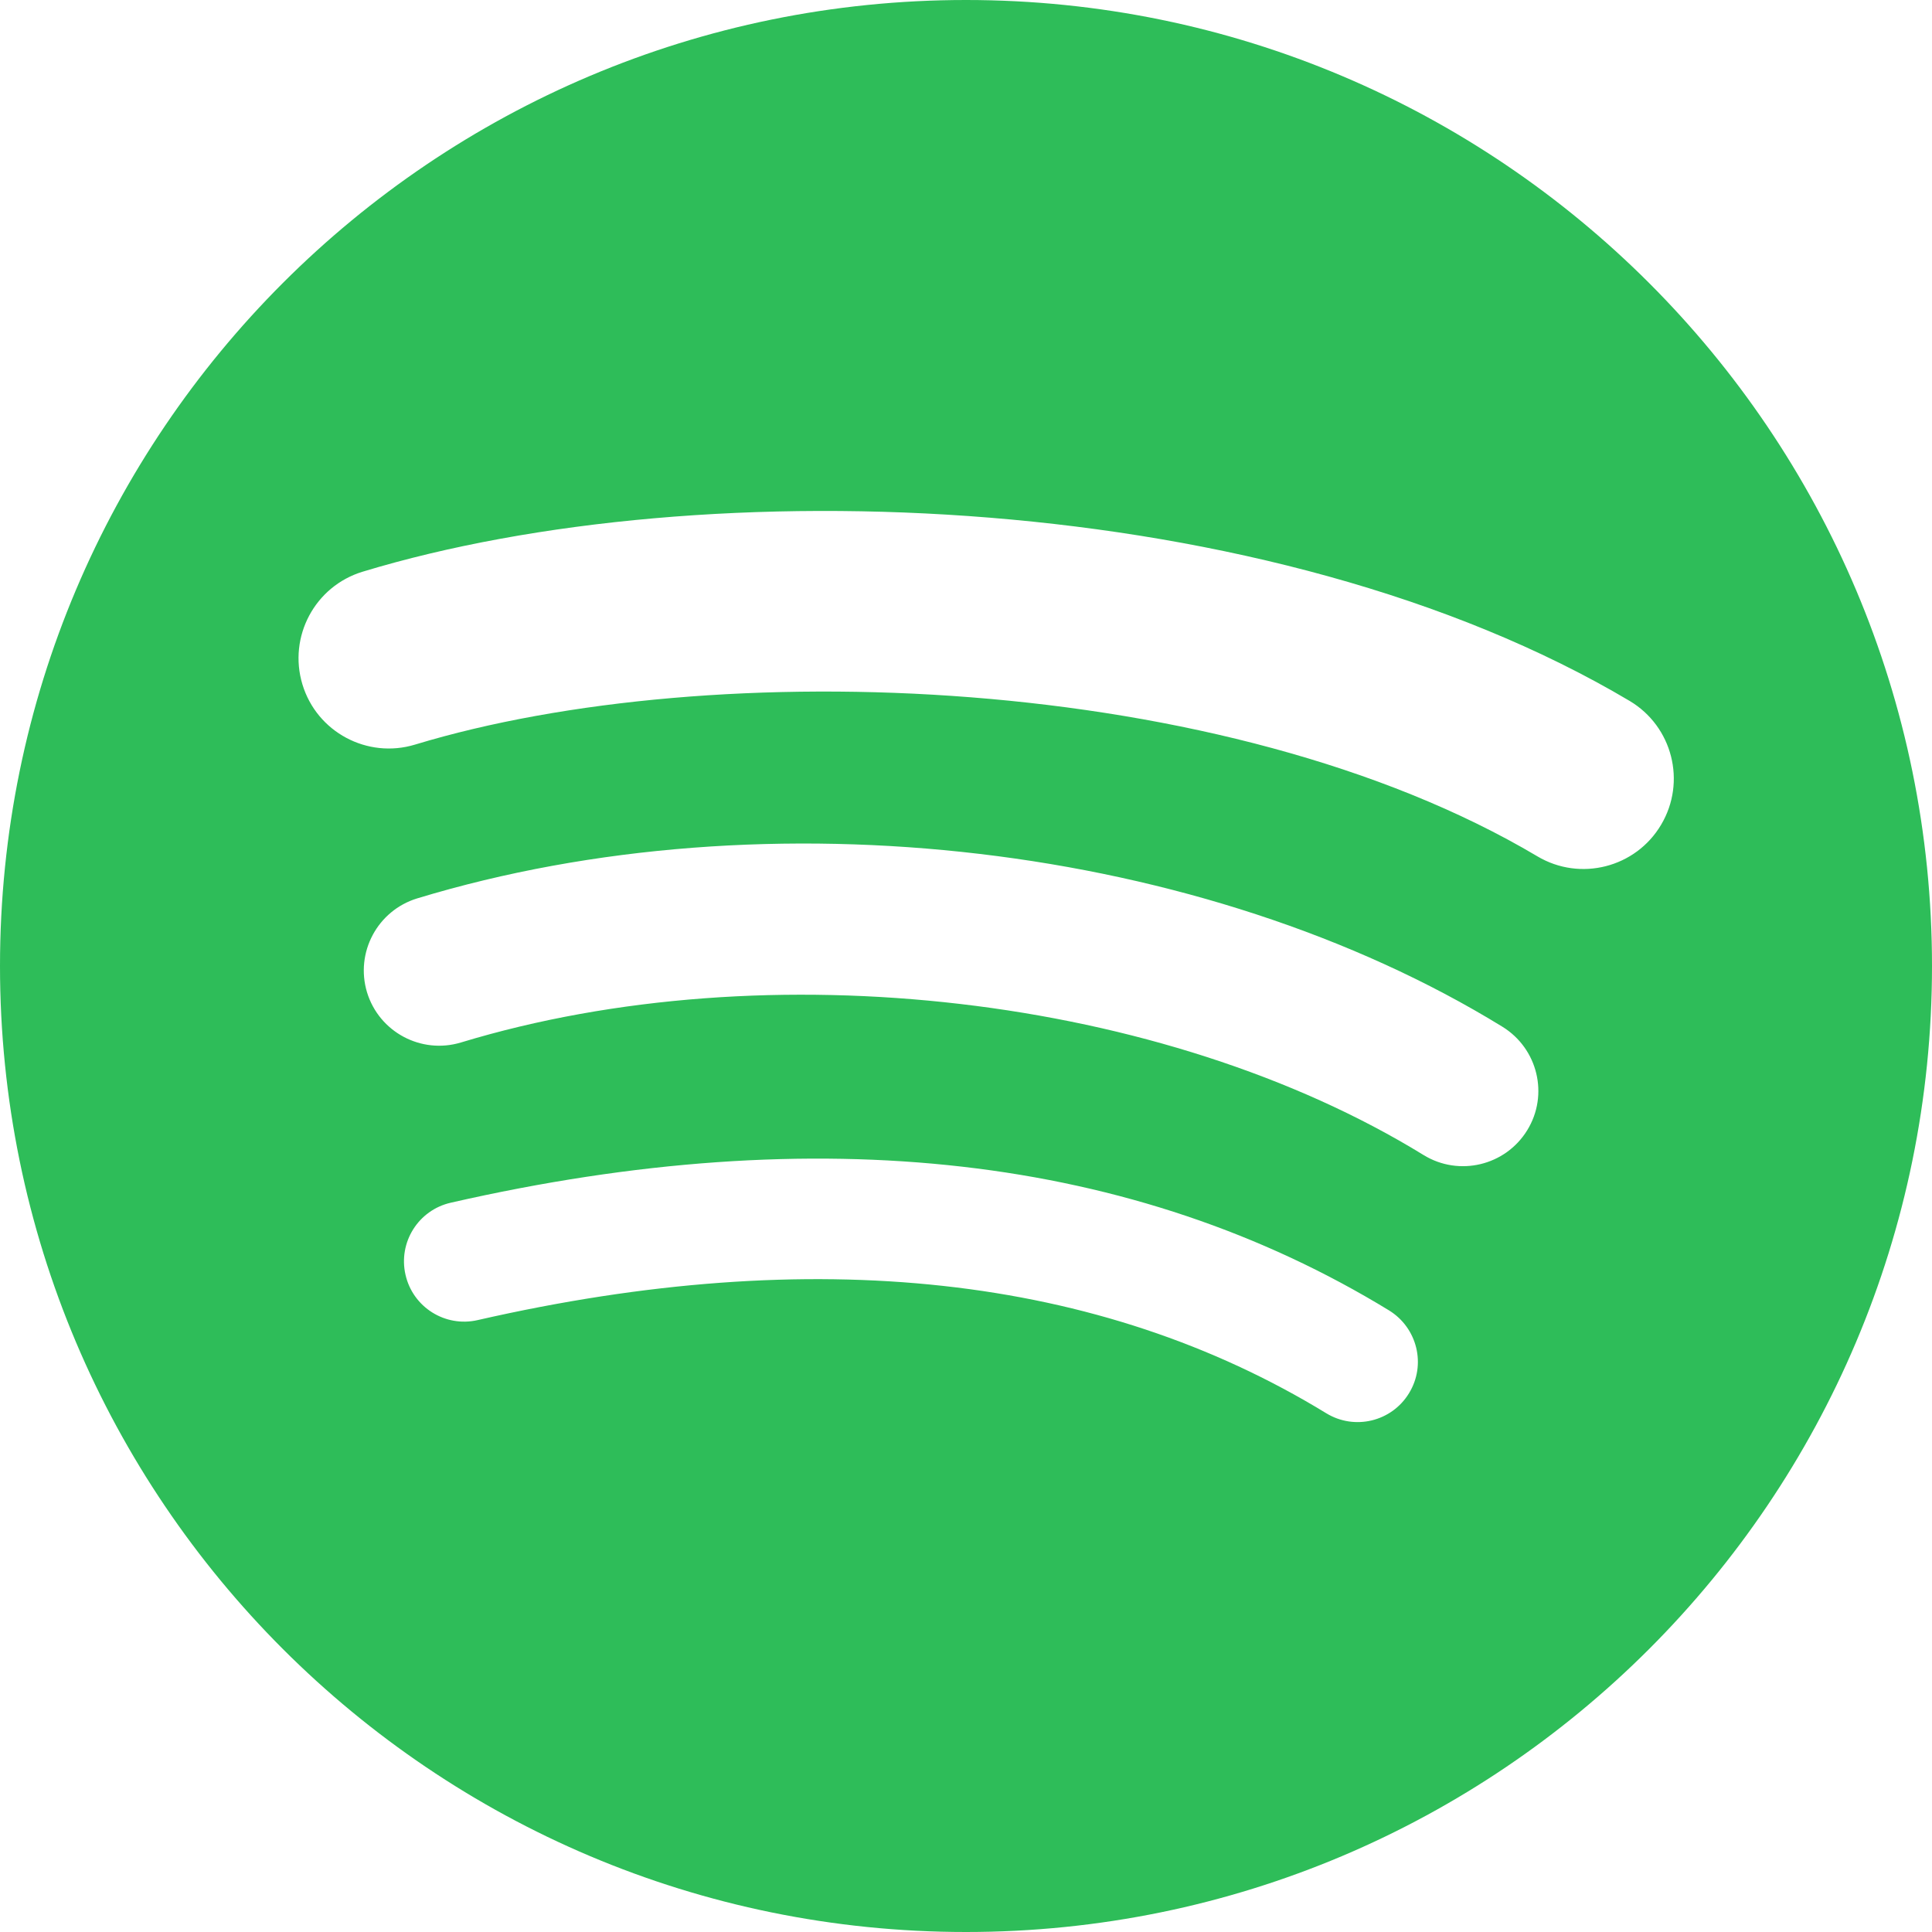
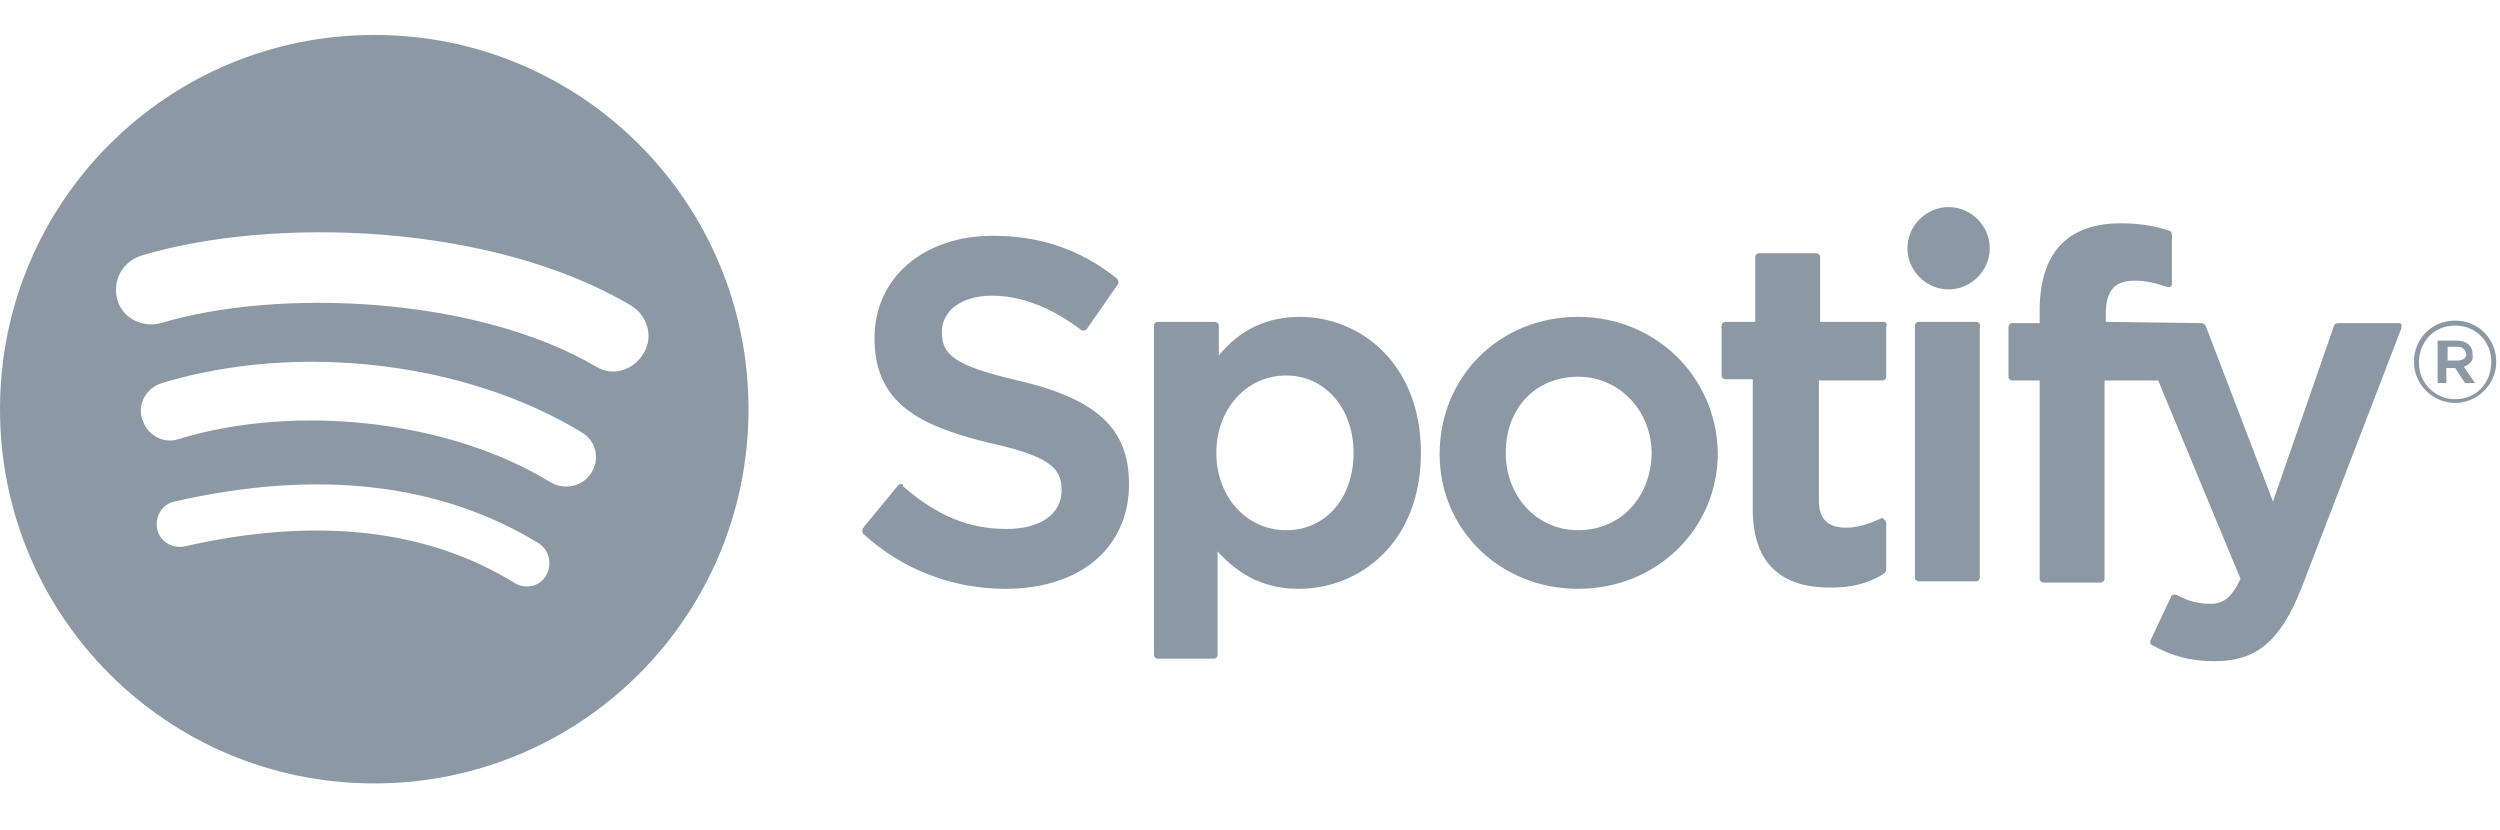
- <svg xmlns="http://www.w3.org/2000/svg" id="Layer_1" viewBox="0 0 2931 2931" width="2931" height="2931">
-   <style>.st0{fill:#2ebd59}</style>
-   <path class="st0" d="M1465.5 0C656.1 0 0 656.1 0 1465.5S656.1 2931 1465.5 2931 2931 2274.9 2931 1465.5C2931 656.2 2274.9.1 1465.5 0zm672.1 2113.6c-26.3 43.2-82.6 56.7-125.6 30.4-344.1-210.3-777.3-257.8-1287.4-141.3-49.2 11.3-98.2-19.5-109.4-68.7-11.3-49.2 19.4-98.2 68.7-109.4C1242.1 1697.1 1721 1752 2107.3 1988c43 26.5 56.7 82.6 30.3 125.6zm179.3-398.9c-33.1 53.8-103.5 70.6-157.2 37.6-393.8-242.1-994.4-312.2-1460.3-170.8-60.4 18.3-124.2-15.8-142.6-76.1-18.2-60.4 15.9-124.1 76.2-142.5 532.2-161.5 1193.9-83.3 1646.2 194.7 53.8 33.1 70.8 103.4 37.7 157.1zm15.4-415.6c-472.4-280.5-1251.6-306.3-1702.6-169.5-72.4 22-149-18.9-170.9-91.3-21.9-72.4 18.9-149 91.4-171 517.7-157.1 1378.2-126.8 1922 196 65.1 38.7 86.5 122.8 47.9 187.8-38.5 65.2-122.8 86.7-187.8 48z" />
+ <svg xmlns="http://www.w3.org/2000/svg" x="0px" y="0px" viewBox="0 0 200.4 66.5" style="enable-background:new 0 0 200.4 66.5;" xml:space="preserve">
+   <style type="text/css">
+ 	.spotify-0{fill:#8c98a4;}
+ </style>
+   <g>
+     <path class="spotify-0" d="M30,2.8c-16.6,0-30,13.4-30,30s13.4,30,30,30s30-13.4,30-30S46.6,2.8,30,2.8L30,2.8z M43.8,46.1   c-0.5,0.9-1.7,1.2-2.6,0.6c-7-4.3-15.9-5.3-26.4-2.9c-1,0.2-2-0.4-2.2-1.4s0.4-2,1.4-2.2c11.4-2.6,21.2-1.5,29.1,3.3   C44,44,44.3,45.2,43.8,46.1z M47.4,37.9c-0.7,1.1-2.1,1.4-3.2,0.8c-8.1-5-20.4-6.4-29.9-3.5c-1.2,0.4-2.5-0.3-2.9-1.6   c-0.4-1.2,0.3-2.5,1.6-2.9c10.9-3.3,24.4-1.7,33.7,4C47.8,35.4,48.1,36.8,47.4,37.9L47.4,37.9z M47.8,29.4   c-9.7-5.7-25.6-6.3-34.9-3.5c-1.5,0.4-3.1-0.4-3.5-1.9s0.4-3,1.9-3.5c10.6-3.2,28.2-2.6,39.3,4c1.3,0.8,1.8,2.5,1,3.8   C50.8,29.7,49.1,30.2,47.8,29.4L47.8,29.4z M81.6,30.5c-5.2-1.2-6.1-2.1-6.1-3.9c0-1.7,1.6-2.9,4-2.9c2.3,0,4.7,0.9,7.1,2.7   c0.1,0.1,0.2,0.1,0.3,0.1c0.1,0,0.2-0.1,0.2-0.1l2.5-3.6c0.1-0.1,0.1-0.3-0.1-0.5c-2.9-2.3-6.1-3.4-9.9-3.4c-5.6,0-9.5,3.4-9.5,8.2   c0,5.1,3.4,7,9.2,8.4c5,1.1,5.8,2.1,5.8,3.8c0,1.9-1.7,3.1-4.4,3.1c-3,0-5.5-1-8.3-3.4c0-0.2-0.1-0.2-0.2-0.2   c-0.1,0-0.2,0.1-0.2,0.1l-2.8,3.4c-0.1,0.1-0.1,0.4,0,0.5c3.2,2.9,7.2,4.4,11.4,4.4c6,0,9.9-3.3,9.9-8.4C90.5,34.4,88,32,81.6,30.5   L81.6,30.5z M104.2,25.4c-2.6,0-4.8,1-6.5,3.1v-2.4c0-0.2-0.2-0.3-0.3-0.3h-4.6c-0.2,0-0.3,0.2-0.3,0.3v26.4c0,0.2,0.2,0.3,0.3,0.3   h4.5c0.2,0,0.3-0.2,0.3-0.3v-8.3c1.8,2,3.9,3,6.5,3c4.9,0,9.8-3.7,9.8-10.9C113.9,29.1,109,25.4,104.2,25.4L104.2,25.4L104.2,25.4z    M108.5,36.3c0,3.6-2.2,6.2-5.4,6.2c-3.2,0-5.6-2.7-5.6-6.2s2.4-6.2,5.6-6.2C106.2,30.1,108.5,32.7,108.5,36.3L108.5,36.3z    M126.5,25.4c-6.3,0-11.1,4.8-11.1,11c0,6.1,4.9,10.8,11.1,10.8c6.3,0,11.2-4.8,11.2-10.9C137.6,30.2,132.7,25.4,126.5,25.4   L126.5,25.4z M126.5,42.5c-3.3,0-5.8-2.7-5.8-6.2c0-3.6,2.4-6.1,5.8-6.1c3.3,0,5.9,2.7,5.9,6.2C132.3,39.9,129.9,42.5,126.5,42.5z    M151,25.8h-5.1v-5.2c0-0.2-0.2-0.3-0.3-0.3H141c-0.2,0-0.3,0.2-0.3,0.3v5.2h-2.4c-0.2,0-0.3,0.2-0.3,0.3v4c0,0.2,0.2,0.3,0.3,0.3   h2.2v10.4c0,4.2,2.1,6.3,6.2,6.3c1.7,0,3-0.3,4.3-1.1c0.1-0.1,0.2-0.2,0.2-0.3v-3.8c0-0.1-0.1-0.2-0.2-0.3c-0.1-0.1-0.2-0.1-0.3,0   c-0.9,0.4-1.8,0.7-2.7,0.7c-1.5,0-2.2-0.7-2.2-2.2v-9.6h5.1c0.2,0,0.3-0.2,0.3-0.3v-4C151.3,26,151.2,25.8,151,25.8L151,25.8   L151,25.8z M168.8,25.8v-0.6c0-1.9,0.7-2.7,2.3-2.7c1,0,1.7,0.2,2.6,0.5c0.1,0,0.2,0,0.3,0c0.1-0.1,0.1-0.2,0.1-0.3v-3.9   c0-0.1-0.1-0.3-0.2-0.3c-0.9-0.3-2.1-0.6-3.9-0.6c-4.3,0-6.5,2.4-6.5,7v1h-2.2c-0.2,0-0.3,0.2-0.3,0.3v4c0,0.2,0.2,0.3,0.3,0.3h2.2   v15.9c0,0.2,0.2,0.3,0.3,0.3h4.6c0.2,0,0.3-0.2,0.3-0.3V30.5h4.3l6.6,15.9c-0.8,1.7-1.5,2-2.5,2c-0.8,0-1.7-0.2-2.6-0.7   c-0.1,0-0.2-0.1-0.3,0c-0.1,0-0.2,0.1-0.2,0.2l-1.6,3.4c-0.1,0.2,0,0.4,0.1,0.4c1.6,0.9,3.1,1.3,5,1.3c3.4,0,5.3-1.6,7-5.9l8-20.8   c0-0.1,0-0.2,0-0.3c-0.1-0.1-0.2-0.1-0.3-0.1h-4.8c-0.1,0-0.3,0.1-0.3,0.2l-4.9,14.1l-5.4-14.1c-0.1-0.1-0.2-0.2-0.3-0.2   L168.8,25.8L168.8,25.8L168.8,25.8z M158.4,25.8h-4.6c-0.2,0-0.3,0.2-0.3,0.3v20.2c0,0.2,0.2,0.3,0.3,0.3h4.6   c0.2,0,0.3-0.2,0.3-0.3V26.2C158.8,26,158.6,25.8,158.4,25.8L158.4,25.8z M156.2,16.6c-1.8,0-3.3,1.5-3.3,3.3s1.5,3.3,3.3,3.3   s3.3-1.5,3.3-3.3S158,16.6,156.2,16.6z M196.8,32.3c-1.8,0-3.3-1.5-3.3-3.3s1.4-3.3,3.3-3.3s3.3,1.5,3.3,3.3S198.6,32.3,196.8,32.3   z M196.8,26.1c-1.7,0-2.9,1.3-2.9,3c0,1.6,1.3,2.9,2.9,2.9c1.7,0,2.9-1.3,2.9-3C199.7,27.4,198.5,26.1,196.8,26.1z M197.5,29.4   l0.9,1.3h-0.8l-0.8-1.2h-0.7v1.2h-0.7v-3.4h1.5c0.8,0,1.3,0.4,1.3,1.1C198.3,28.9,198,29.2,197.5,29.4L197.5,29.4z M197,27.8h-0.8   v1.1h0.8c0.4,0,0.7-0.2,0.7-0.5C197.6,28,197.4,27.8,197,27.8z" />
+   </g>
</svg>
